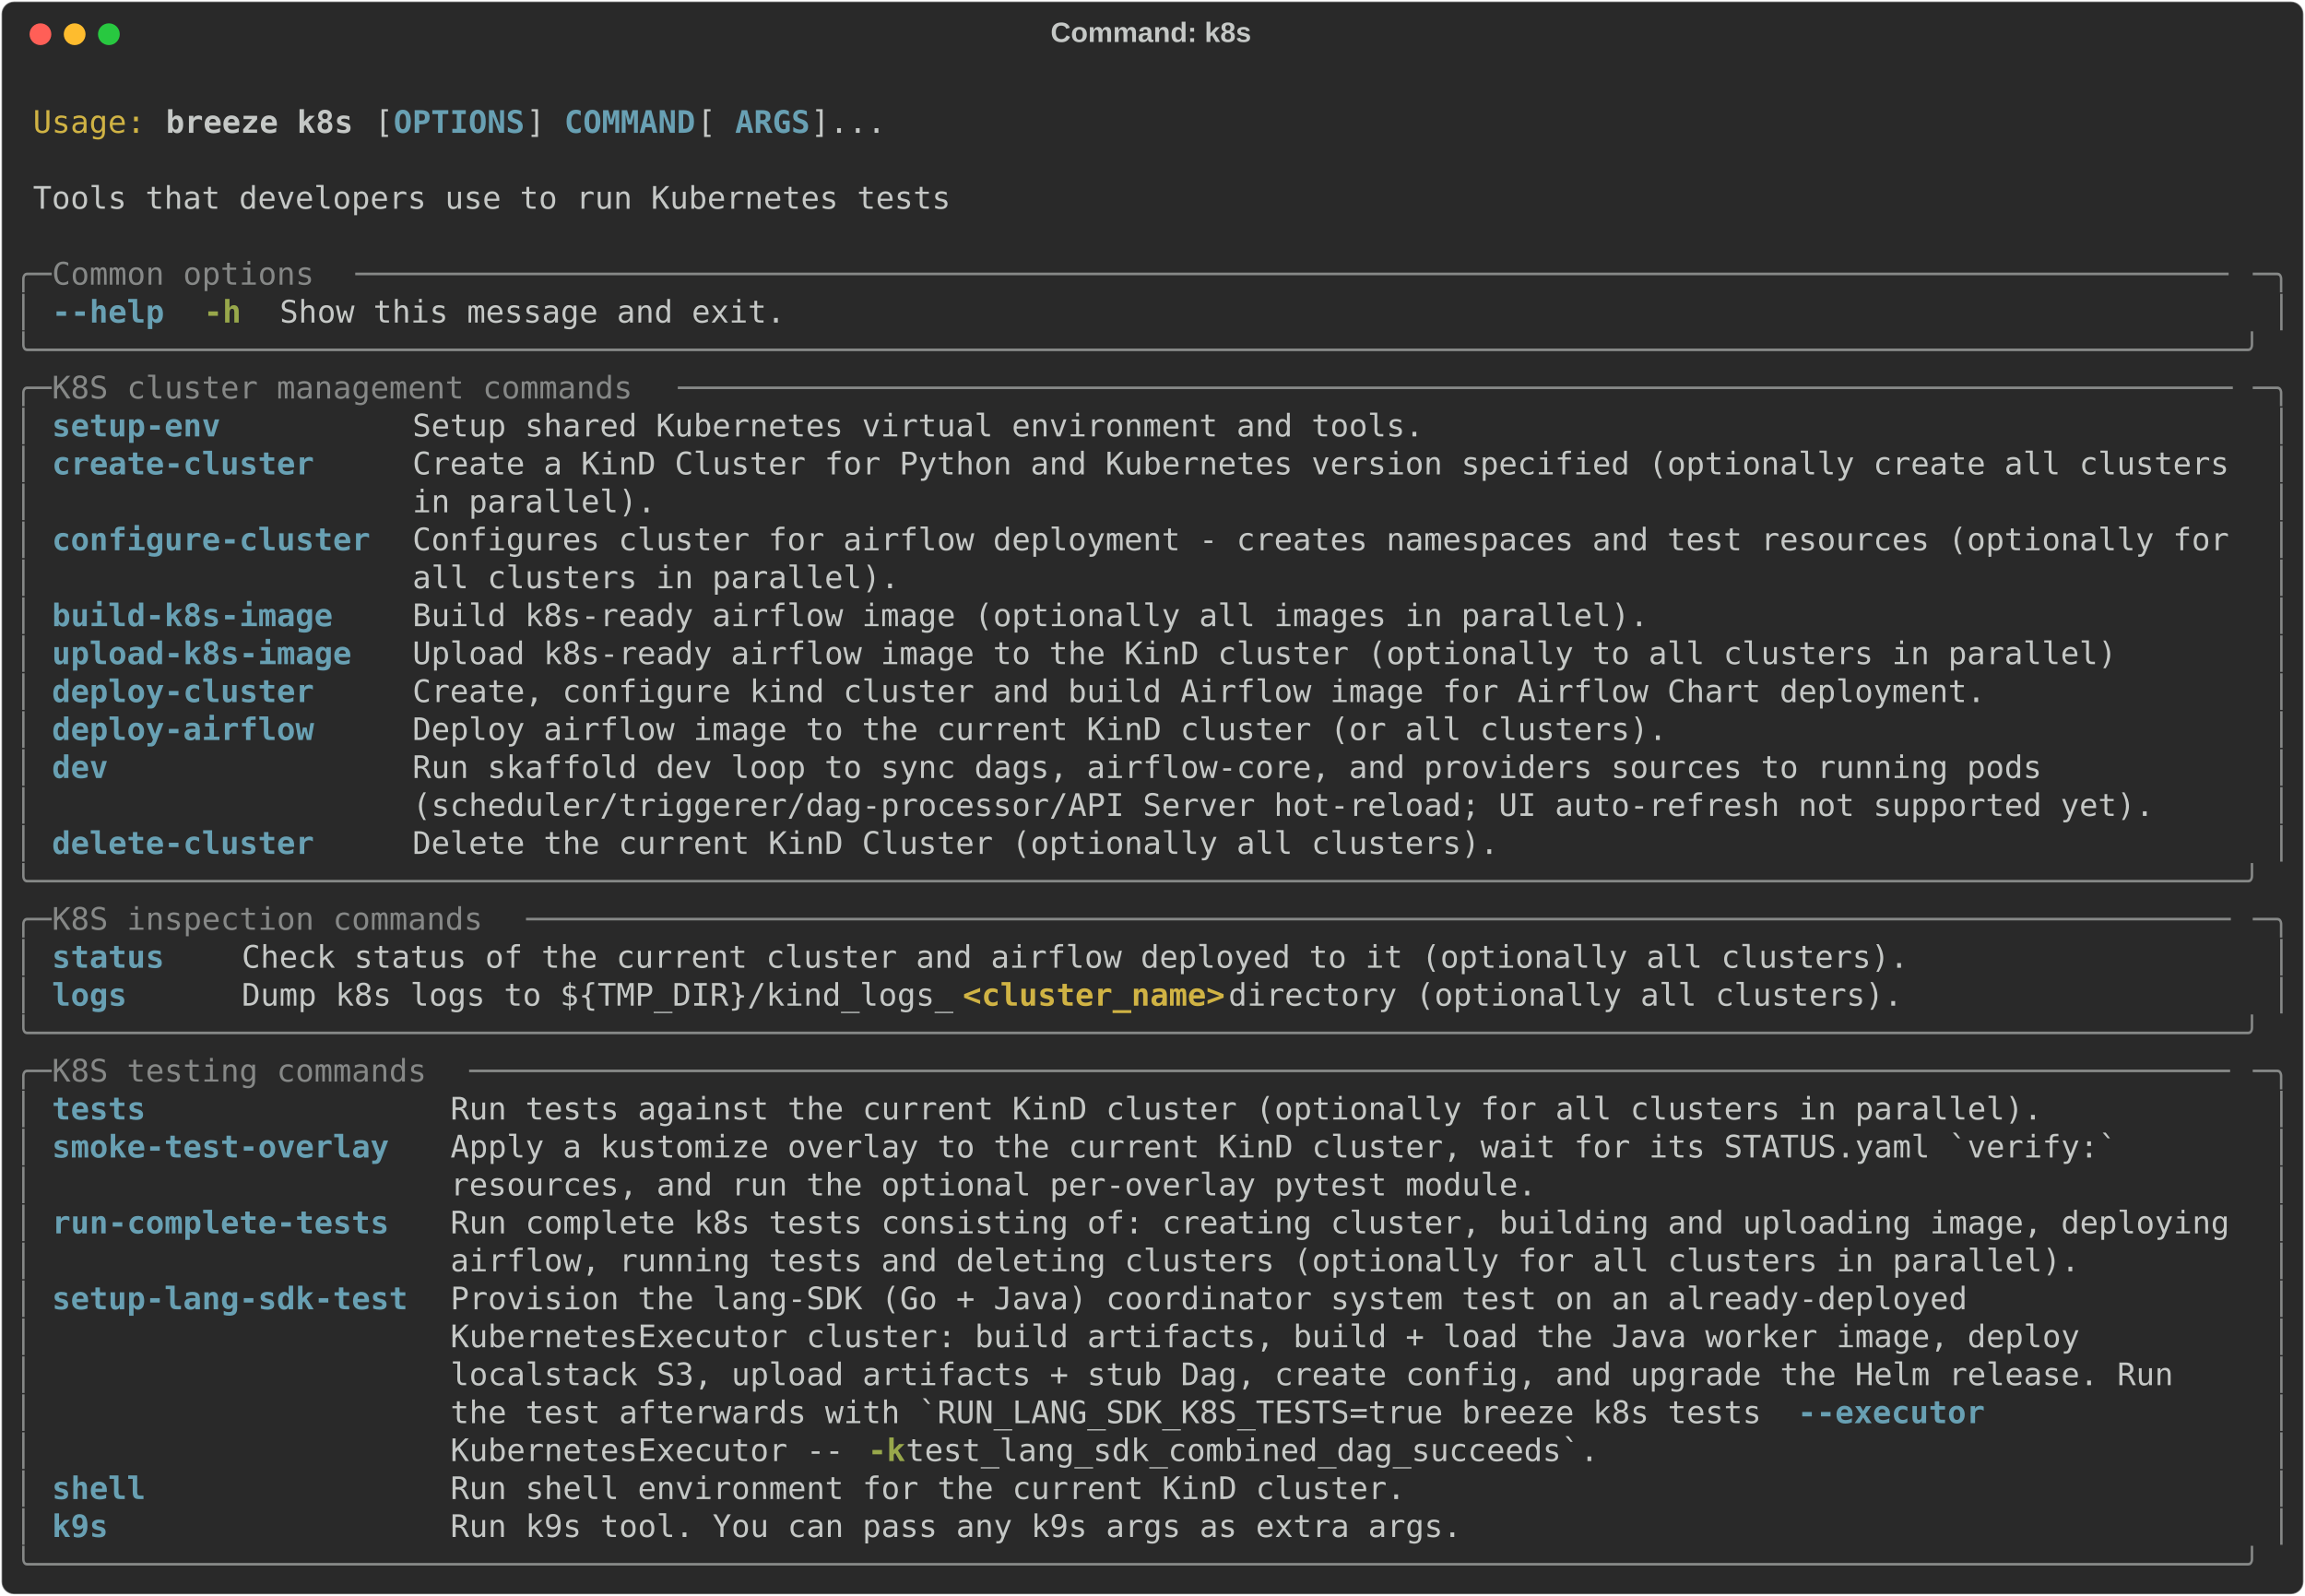
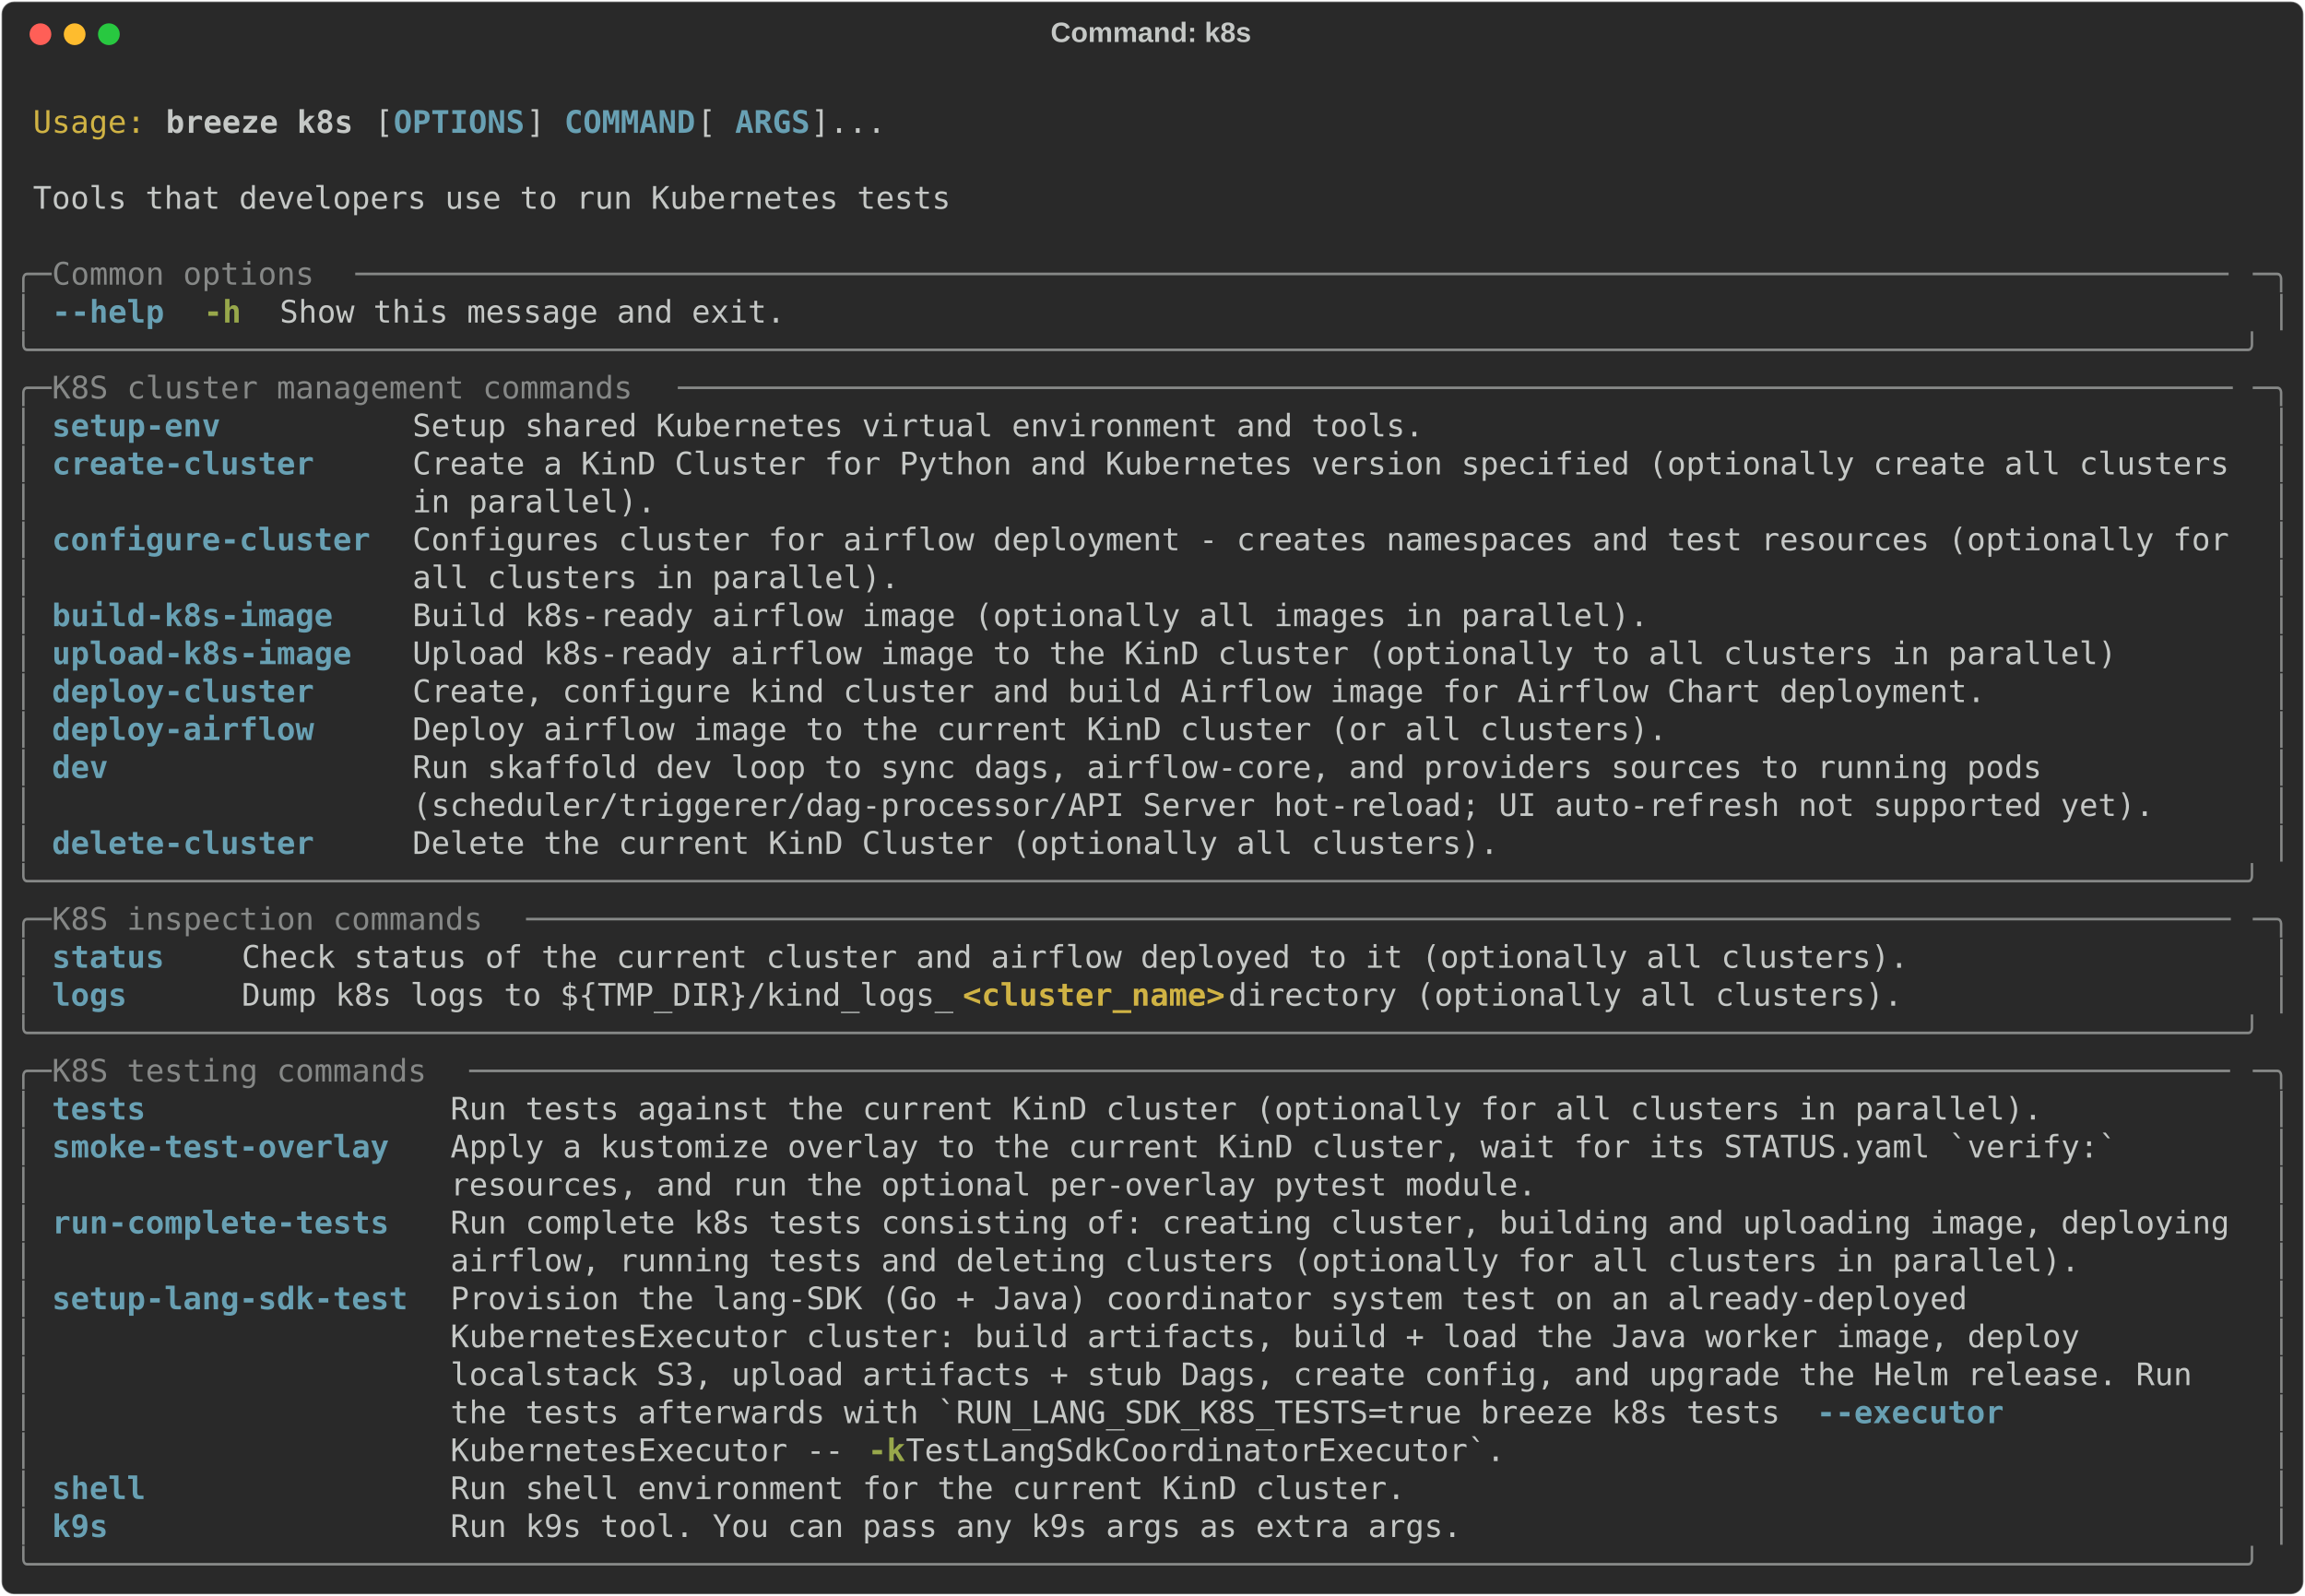
<svg xmlns="http://www.w3.org/2000/svg" class="rich-terminal" viewBox="0 0 1482 1026.0">
  <style>

    @font-face {
        font-family: "Fira Code";
        src: local("FiraCode-Regular"),
                url("https://cdnjs.cloudflare.com/ajax/libs/firacode/6.2.0/woff2/FiraCode-Regular.woff2") format("woff2"),
                url("https://cdnjs.cloudflare.com/ajax/libs/firacode/6.2.0/woff/FiraCode-Regular.woff") format("woff");
        font-style: normal;
        font-weight: 400;
    }
    @font-face {
        font-family: "Fira Code";
        src: local("FiraCode-Bold"),
                url("https://cdnjs.cloudflare.com/ajax/libs/firacode/6.2.0/woff2/FiraCode-Bold.woff2") format("woff2"),
                url("https://cdnjs.cloudflare.com/ajax/libs/firacode/6.2.0/woff/FiraCode-Bold.woff") format("woff");
        font-style: bold;
        font-weight: 700;
    }

    .breeze-k8s-matrix {
        font-family: Fira Code, monospace;
        font-size: 20px;
        line-height: 24.4px;
        font-variant-east-asian: full-width;
    }

    .breeze-k8s-title {
        font-size: 18px;
        font-weight: bold;
        font-family: arial;
    }

    .breeze-k8s-r1 { fill: #c5c8c6 }
.breeze-k8s-r2 { fill: #d0b344 }
.breeze-k8s-r3 { fill: #c5c8c6;font-weight: bold }
.breeze-k8s-r4 { fill: #68a0b3;font-weight: bold }
.breeze-k8s-r5 { fill: #868887 }
.breeze-k8s-r6 { fill: #98a84b;font-weight: bold }
.breeze-k8s-r7 { fill: #d0b344;font-weight: bold }
    </style>
  <defs>
    <clipPath id="breeze-k8s-clip-terminal">
      <rect x="0" y="0" width="1463.0" height="975.0" />
    </clipPath>
    <clipPath id="breeze-k8s-line-0">
      <rect x="0" y="1.5" width="1464" height="24.65" />
    </clipPath>
    <clipPath id="breeze-k8s-line-1">
      <rect x="0" y="25.9" width="1464" height="24.65" />
    </clipPath>
    <clipPath id="breeze-k8s-line-2">
      <rect x="0" y="50.3" width="1464" height="24.65" />
    </clipPath>
    <clipPath id="breeze-k8s-line-3">
      <rect x="0" y="74.7" width="1464" height="24.65" />
    </clipPath>
    <clipPath id="breeze-k8s-line-4">
      <rect x="0" y="99.1" width="1464" height="24.65" />
    </clipPath>
    <clipPath id="breeze-k8s-line-5">
      <rect x="0" y="123.5" width="1464" height="24.65" />
    </clipPath>
    <clipPath id="breeze-k8s-line-6">
      <rect x="0" y="147.9" width="1464" height="24.65" />
    </clipPath>
    <clipPath id="breeze-k8s-line-7">
      <rect x="0" y="172.3" width="1464" height="24.65" />
    </clipPath>
    <clipPath id="breeze-k8s-line-8">
      <rect x="0" y="196.7" width="1464" height="24.65" />
    </clipPath>
    <clipPath id="breeze-k8s-line-9">
      <rect x="0" y="221.1" width="1464" height="24.65" />
    </clipPath>
    <clipPath id="breeze-k8s-line-10">
      <rect x="0" y="245.5" width="1464" height="24.65" />
    </clipPath>
    <clipPath id="breeze-k8s-line-11">
      <rect x="0" y="269.9" width="1464" height="24.65" />
    </clipPath>
    <clipPath id="breeze-k8s-line-12">
      <rect x="0" y="294.3" width="1464" height="24.65" />
    </clipPath>
    <clipPath id="breeze-k8s-line-13">
      <rect x="0" y="318.7" width="1464" height="24.65" />
    </clipPath>
    <clipPath id="breeze-k8s-line-14">
      <rect x="0" y="343.1" width="1464" height="24.65" />
    </clipPath>
    <clipPath id="breeze-k8s-line-15">
      <rect x="0" y="367.5" width="1464" height="24.65" />
    </clipPath>
    <clipPath id="breeze-k8s-line-16">
      <rect x="0" y="391.9" width="1464" height="24.65" />
    </clipPath>
    <clipPath id="breeze-k8s-line-17">
      <rect x="0" y="416.3" width="1464" height="24.65" />
    </clipPath>
    <clipPath id="breeze-k8s-line-18">
      <rect x="0" y="440.7" width="1464" height="24.65" />
    </clipPath>
    <clipPath id="breeze-k8s-line-19">
      <rect x="0" y="465.1" width="1464" height="24.65" />
    </clipPath>
    <clipPath id="breeze-k8s-line-20">
      <rect x="0" y="489.5" width="1464" height="24.65" />
    </clipPath>
    <clipPath id="breeze-k8s-line-21">
      <rect x="0" y="513.9" width="1464" height="24.65" />
    </clipPath>
    <clipPath id="breeze-k8s-line-22">
      <rect x="0" y="538.3" width="1464" height="24.65" />
    </clipPath>
    <clipPath id="breeze-k8s-line-23">
      <rect x="0" y="562.7" width="1464" height="24.65" />
    </clipPath>
    <clipPath id="breeze-k8s-line-24">
      <rect x="0" y="587.1" width="1464" height="24.65" />
    </clipPath>
    <clipPath id="breeze-k8s-line-25">
      <rect x="0" y="611.5" width="1464" height="24.65" />
    </clipPath>
    <clipPath id="breeze-k8s-line-26">
      <rect x="0" y="635.9" width="1464" height="24.65" />
    </clipPath>
    <clipPath id="breeze-k8s-line-27">
      <rect x="0" y="660.3" width="1464" height="24.65" />
    </clipPath>
    <clipPath id="breeze-k8s-line-28">
      <rect x="0" y="684.7" width="1464" height="24.65" />
    </clipPath>
    <clipPath id="breeze-k8s-line-29">
      <rect x="0" y="709.1" width="1464" height="24.65" />
    </clipPath>
    <clipPath id="breeze-k8s-line-30">
      <rect x="0" y="733.5" width="1464" height="24.65" />
    </clipPath>
    <clipPath id="breeze-k8s-line-31">
      <rect x="0" y="757.9" width="1464" height="24.65" />
    </clipPath>
    <clipPath id="breeze-k8s-line-32">
      <rect x="0" y="782.3" width="1464" height="24.65" />
    </clipPath>
    <clipPath id="breeze-k8s-line-33">
      <rect x="0" y="806.7" width="1464" height="24.65" />
    </clipPath>
    <clipPath id="breeze-k8s-line-34">
      <rect x="0" y="831.1" width="1464" height="24.65" />
    </clipPath>
    <clipPath id="breeze-k8s-line-35">
      <rect x="0" y="855.5" width="1464" height="24.65" />
    </clipPath>
    <clipPath id="breeze-k8s-line-36">
      <rect x="0" y="879.9" width="1464" height="24.65" />
    </clipPath>
    <clipPath id="breeze-k8s-line-37">
      <rect x="0" y="904.3" width="1464" height="24.65" />
    </clipPath>
    <clipPath id="breeze-k8s-line-38">
      <rect x="0" y="928.7" width="1464" height="24.65" />
    </clipPath>
  </defs>
  <rect fill="#292929" stroke="rgba(255,255,255,0.35)" stroke-width="1" x="1" y="1" width="1480" height="1024" rx="8" />
  <text class="breeze-k8s-title" fill="#c5c8c6" text-anchor="middle" x="740" y="27">Command: k8s</text>
  <g transform="translate(26,22)">
    <circle cx="0" cy="0" r="7" fill="#ff5f57" />
    <circle cx="22" cy="0" r="7" fill="#febc2e" />
    <circle cx="44" cy="0" r="7" fill="#28c840" />
  </g>
  <g transform="translate(9, 41)" clip-path="url(#breeze-k8s-clip-terminal)">
    <g class="breeze-k8s-matrix">
      <text class="breeze-k8s-r1" x="1464" y="20" textLength="12.2" clip-path="url(#breeze-k8s-line-0)">
</text>
      <text class="breeze-k8s-r2" x="12.2" y="44.4" textLength="73.2" clip-path="url(#breeze-k8s-line-1)">Usage:</text>
      <text class="breeze-k8s-r3" x="97.6" y="44.4" textLength="122" clip-path="url(#breeze-k8s-line-1)">breeze k8s</text>
      <text class="breeze-k8s-r1" x="231.8" y="44.4" textLength="12.2" clip-path="url(#breeze-k8s-line-1)">[</text>
      <text class="breeze-k8s-r4" x="244" y="44.4" textLength="85.4" clip-path="url(#breeze-k8s-line-1)">OPTIONS</text>
      <text class="breeze-k8s-r1" x="329.4" y="44.4" textLength="24.4" clip-path="url(#breeze-k8s-line-1)">] </text>
      <text class="breeze-k8s-r4" x="353.8" y="44.4" textLength="85.4" clip-path="url(#breeze-k8s-line-1)">COMMAND</text>
      <text class="breeze-k8s-r1" x="439.2" y="44.4" textLength="24.4" clip-path="url(#breeze-k8s-line-1)"> [</text>
      <text class="breeze-k8s-r4" x="463.6" y="44.4" textLength="48.8" clip-path="url(#breeze-k8s-line-1)">ARGS</text>
      <text class="breeze-k8s-r1" x="512.4" y="44.4" textLength="48.8" clip-path="url(#breeze-k8s-line-1)">]...</text>
      <text class="breeze-k8s-r1" x="1464" y="44.4" textLength="12.2" clip-path="url(#breeze-k8s-line-1)">
</text>
      <text class="breeze-k8s-r1" x="1464" y="68.8" textLength="12.2" clip-path="url(#breeze-k8s-line-2)">
</text>
      <text class="breeze-k8s-r1" x="12.2" y="93.2" textLength="597.8" clip-path="url(#breeze-k8s-line-3)">Tools that developers use to run Kubernetes tests</text>
      <text class="breeze-k8s-r1" x="1464" y="93.2" textLength="12.2" clip-path="url(#breeze-k8s-line-3)">
</text>
      <text class="breeze-k8s-r1" x="1464" y="117.6" textLength="12.2" clip-path="url(#breeze-k8s-line-4)">
</text>
      <text class="breeze-k8s-r5" x="0" y="142" textLength="24.4" clip-path="url(#breeze-k8s-line-5)">╭─</text>
      <text class="breeze-k8s-r5" x="24.4" y="142" textLength="195.2" clip-path="url(#breeze-k8s-line-5)"> Common options </text>
      <text class="breeze-k8s-r5" x="219.6" y="142" textLength="1220" clip-path="url(#breeze-k8s-line-5)">────────────────────────────────────────────────────────────────────────────────────────────────────</text>
      <text class="breeze-k8s-r5" x="1439.6" y="142" textLength="24.4" clip-path="url(#breeze-k8s-line-5)">─╮</text>
      <text class="breeze-k8s-r1" x="1464" y="142" textLength="12.2" clip-path="url(#breeze-k8s-line-5)">
</text>
      <text class="breeze-k8s-r5" x="0" y="166.4" textLength="12.2" clip-path="url(#breeze-k8s-line-6)">│</text>
      <text class="breeze-k8s-r4" x="24.4" y="166.4" textLength="73.2" clip-path="url(#breeze-k8s-line-6)">--help</text>
      <text class="breeze-k8s-r6" x="122" y="166.4" textLength="24.4" clip-path="url(#breeze-k8s-line-6)">-h</text>
      <text class="breeze-k8s-r1" x="170.8" y="166.4" textLength="329.4" clip-path="url(#breeze-k8s-line-6)">Show this message and exit.</text>
      <text class="breeze-k8s-r5" x="1451.8" y="166.4" textLength="12.2" clip-path="url(#breeze-k8s-line-6)">│</text>
      <text class="breeze-k8s-r1" x="1464" y="166.4" textLength="12.2" clip-path="url(#breeze-k8s-line-6)">
</text>
      <text class="breeze-k8s-r5" x="0" y="190.8" textLength="1464" clip-path="url(#breeze-k8s-line-7)">╰──────────────────────────────────────────────────────────────────────────────────────────────────────────────────────╯</text>
      <text class="breeze-k8s-r1" x="1464" y="190.8" textLength="12.2" clip-path="url(#breeze-k8s-line-7)">
</text>
      <text class="breeze-k8s-r5" x="0" y="215.2" textLength="24.4" clip-path="url(#breeze-k8s-line-8)">╭─</text>
      <text class="breeze-k8s-r5" x="24.4" y="215.2" textLength="402.6" clip-path="url(#breeze-k8s-line-8)"> K8S cluster management commands </text>
      <text class="breeze-k8s-r5" x="427" y="215.2" textLength="1012.6" clip-path="url(#breeze-k8s-line-8)">───────────────────────────────────────────────────────────────────────────────────</text>
      <text class="breeze-k8s-r5" x="1439.6" y="215.2" textLength="24.4" clip-path="url(#breeze-k8s-line-8)">─╮</text>
      <text class="breeze-k8s-r1" x="1464" y="215.2" textLength="12.2" clip-path="url(#breeze-k8s-line-8)">
</text>
      <text class="breeze-k8s-r5" x="0" y="239.6" textLength="12.2" clip-path="url(#breeze-k8s-line-9)">│</text>
      <text class="breeze-k8s-r4" x="24.4" y="239.6" textLength="207.4" clip-path="url(#breeze-k8s-line-9)">setup-env        </text>
      <text class="breeze-k8s-r1" x="256.2" y="239.6" textLength="1183.4" clip-path="url(#breeze-k8s-line-9)">Setup shared Kubernetes virtual environment and tools.                                           </text>
      <text class="breeze-k8s-r5" x="1451.8" y="239.6" textLength="12.2" clip-path="url(#breeze-k8s-line-9)">│</text>
      <text class="breeze-k8s-r1" x="1464" y="239.6" textLength="12.2" clip-path="url(#breeze-k8s-line-9)">
</text>
      <text class="breeze-k8s-r5" x="0" y="264" textLength="12.2" clip-path="url(#breeze-k8s-line-10)">│</text>
      <text class="breeze-k8s-r4" x="24.4" y="264" textLength="207.4" clip-path="url(#breeze-k8s-line-10)">create-cluster   </text>
      <text class="breeze-k8s-r1" x="256.2" y="264" textLength="1183.4" clip-path="url(#breeze-k8s-line-10)">Create a KinD Cluster for Python and Kubernetes version specified (optionally create all clusters</text>
      <text class="breeze-k8s-r5" x="1451.8" y="264" textLength="12.2" clip-path="url(#breeze-k8s-line-10)">│</text>
      <text class="breeze-k8s-r1" x="1464" y="264" textLength="12.2" clip-path="url(#breeze-k8s-line-10)">
</text>
      <text class="breeze-k8s-r5" x="0" y="288.4" textLength="12.2" clip-path="url(#breeze-k8s-line-11)">│</text>
      <text class="breeze-k8s-r1" x="256.2" y="288.4" textLength="1183.4" clip-path="url(#breeze-k8s-line-11)">in parallel).                                                                                    </text>
      <text class="breeze-k8s-r5" x="1451.8" y="288.4" textLength="12.2" clip-path="url(#breeze-k8s-line-11)">│</text>
      <text class="breeze-k8s-r1" x="1464" y="288.4" textLength="12.2" clip-path="url(#breeze-k8s-line-11)">
</text>
      <text class="breeze-k8s-r5" x="0" y="312.8" textLength="12.2" clip-path="url(#breeze-k8s-line-12)">│</text>
      <text class="breeze-k8s-r4" x="24.4" y="312.8" textLength="207.4" clip-path="url(#breeze-k8s-line-12)">configure-cluster</text>
      <text class="breeze-k8s-r1" x="256.2" y="312.8" textLength="1183.4" clip-path="url(#breeze-k8s-line-12)">Configures cluster for airflow deployment - creates namespaces and test resources (optionally for</text>
      <text class="breeze-k8s-r5" x="1451.8" y="312.8" textLength="12.2" clip-path="url(#breeze-k8s-line-12)">│</text>
      <text class="breeze-k8s-r1" x="1464" y="312.8" textLength="12.2" clip-path="url(#breeze-k8s-line-12)">
</text>
      <text class="breeze-k8s-r5" x="0" y="337.2" textLength="12.2" clip-path="url(#breeze-k8s-line-13)">│</text>
      <text class="breeze-k8s-r1" x="256.2" y="337.2" textLength="1183.4" clip-path="url(#breeze-k8s-line-13)">all clusters in parallel).                                                                       </text>
      <text class="breeze-k8s-r5" x="1451.8" y="337.2" textLength="12.2" clip-path="url(#breeze-k8s-line-13)">│</text>
      <text class="breeze-k8s-r1" x="1464" y="337.2" textLength="12.2" clip-path="url(#breeze-k8s-line-13)">
</text>
      <text class="breeze-k8s-r5" x="0" y="361.6" textLength="12.2" clip-path="url(#breeze-k8s-line-14)">│</text>
      <text class="breeze-k8s-r4" x="24.4" y="361.6" textLength="207.4" clip-path="url(#breeze-k8s-line-14)">build-k8s-image  </text>
      <text class="breeze-k8s-r1" x="256.2" y="361.6" textLength="1183.4" clip-path="url(#breeze-k8s-line-14)">Build k8s-ready airflow image (optionally all images in parallel).                               </text>
      <text class="breeze-k8s-r5" x="1451.8" y="361.6" textLength="12.2" clip-path="url(#breeze-k8s-line-14)">│</text>
      <text class="breeze-k8s-r1" x="1464" y="361.6" textLength="12.2" clip-path="url(#breeze-k8s-line-14)">
</text>
      <text class="breeze-k8s-r5" x="0" y="386" textLength="12.2" clip-path="url(#breeze-k8s-line-15)">│</text>
      <text class="breeze-k8s-r4" x="24.4" y="386" textLength="207.4" clip-path="url(#breeze-k8s-line-15)">upload-k8s-image </text>
      <text class="breeze-k8s-r1" x="256.2" y="386" textLength="1183.4" clip-path="url(#breeze-k8s-line-15)">Upload k8s-ready airflow image to the KinD cluster (optionally to all clusters in parallel)      </text>
      <text class="breeze-k8s-r5" x="1451.8" y="386" textLength="12.2" clip-path="url(#breeze-k8s-line-15)">│</text>
      <text class="breeze-k8s-r1" x="1464" y="386" textLength="12.2" clip-path="url(#breeze-k8s-line-15)">
</text>
      <text class="breeze-k8s-r5" x="0" y="410.4" textLength="12.2" clip-path="url(#breeze-k8s-line-16)">│</text>
      <text class="breeze-k8s-r4" x="24.4" y="410.4" textLength="207.4" clip-path="url(#breeze-k8s-line-16)">deploy-cluster   </text>
      <text class="breeze-k8s-r1" x="256.2" y="410.4" textLength="1183.4" clip-path="url(#breeze-k8s-line-16)">Create, configure kind cluster and build Airflow image for Airflow Chart deployment.             </text>
      <text class="breeze-k8s-r5" x="1451.8" y="410.4" textLength="12.2" clip-path="url(#breeze-k8s-line-16)">│</text>
      <text class="breeze-k8s-r1" x="1464" y="410.4" textLength="12.2" clip-path="url(#breeze-k8s-line-16)">
</text>
      <text class="breeze-k8s-r5" x="0" y="434.8" textLength="12.2" clip-path="url(#breeze-k8s-line-17)">│</text>
      <text class="breeze-k8s-r4" x="24.4" y="434.8" textLength="207.4" clip-path="url(#breeze-k8s-line-17)">deploy-airflow   </text>
      <text class="breeze-k8s-r1" x="256.2" y="434.8" textLength="1183.4" clip-path="url(#breeze-k8s-line-17)">Deploy airflow image to the current KinD cluster (or all clusters).                              </text>
      <text class="breeze-k8s-r5" x="1451.8" y="434.8" textLength="12.2" clip-path="url(#breeze-k8s-line-17)">│</text>
      <text class="breeze-k8s-r1" x="1464" y="434.8" textLength="12.2" clip-path="url(#breeze-k8s-line-17)">
</text>
      <text class="breeze-k8s-r5" x="0" y="459.2" textLength="12.2" clip-path="url(#breeze-k8s-line-18)">│</text>
      <text class="breeze-k8s-r4" x="24.4" y="459.2" textLength="207.4" clip-path="url(#breeze-k8s-line-18)">dev              </text>
      <text class="breeze-k8s-r1" x="256.2" y="459.2" textLength="1183.4" clip-path="url(#breeze-k8s-line-18)">Run skaffold dev loop to sync dags, airflow-core, and providers sources to running pods          </text>
      <text class="breeze-k8s-r5" x="1451.8" y="459.2" textLength="12.2" clip-path="url(#breeze-k8s-line-18)">│</text>
      <text class="breeze-k8s-r1" x="1464" y="459.2" textLength="12.2" clip-path="url(#breeze-k8s-line-18)">
</text>
      <text class="breeze-k8s-r5" x="0" y="483.6" textLength="12.2" clip-path="url(#breeze-k8s-line-19)">│</text>
      <text class="breeze-k8s-r1" x="256.2" y="483.6" textLength="1183.4" clip-path="url(#breeze-k8s-line-19)">(scheduler/triggerer/dag-processor/API Server hot-reload; UI auto-refresh not supported yet).    </text>
      <text class="breeze-k8s-r5" x="1451.8" y="483.6" textLength="12.2" clip-path="url(#breeze-k8s-line-19)">│</text>
      <text class="breeze-k8s-r1" x="1464" y="483.6" textLength="12.2" clip-path="url(#breeze-k8s-line-19)">
</text>
      <text class="breeze-k8s-r5" x="0" y="508" textLength="12.2" clip-path="url(#breeze-k8s-line-20)">│</text>
      <text class="breeze-k8s-r4" x="24.4" y="508" textLength="207.4" clip-path="url(#breeze-k8s-line-20)">delete-cluster   </text>
      <text class="breeze-k8s-r1" x="256.2" y="508" textLength="1183.4" clip-path="url(#breeze-k8s-line-20)">Delete the current KinD Cluster (optionally all clusters).                                       </text>
      <text class="breeze-k8s-r5" x="1451.8" y="508" textLength="12.2" clip-path="url(#breeze-k8s-line-20)">│</text>
      <text class="breeze-k8s-r1" x="1464" y="508" textLength="12.2" clip-path="url(#breeze-k8s-line-20)">
</text>
      <text class="breeze-k8s-r5" x="0" y="532.4" textLength="1464" clip-path="url(#breeze-k8s-line-21)">╰──────────────────────────────────────────────────────────────────────────────────────────────────────────────────────╯</text>
      <text class="breeze-k8s-r1" x="1464" y="532.4" textLength="12.2" clip-path="url(#breeze-k8s-line-21)">
</text>
      <text class="breeze-k8s-r5" x="0" y="556.8" textLength="24.4" clip-path="url(#breeze-k8s-line-22)">╭─</text>
      <text class="breeze-k8s-r5" x="24.4" y="556.8" textLength="305" clip-path="url(#breeze-k8s-line-22)"> K8S inspection commands </text>
      <text class="breeze-k8s-r5" x="329.4" y="556.8" textLength="1110.2" clip-path="url(#breeze-k8s-line-22)">───────────────────────────────────────────────────────────────────────────────────────────</text>
      <text class="breeze-k8s-r5" x="1439.6" y="556.8" textLength="24.4" clip-path="url(#breeze-k8s-line-22)">─╮</text>
      <text class="breeze-k8s-r1" x="1464" y="556.8" textLength="12.2" clip-path="url(#breeze-k8s-line-22)">
</text>
      <text class="breeze-k8s-r5" x="0" y="581.2" textLength="12.2" clip-path="url(#breeze-k8s-line-23)">│</text>
      <text class="breeze-k8s-r4" x="24.4" y="581.2" textLength="97.6" clip-path="url(#breeze-k8s-line-23)">status  </text>
      <text class="breeze-k8s-r1" x="146.4" y="581.2" textLength="1293.2" clip-path="url(#breeze-k8s-line-23)">Check status of the current cluster and airflow deployed to it (optionally all clusters).                 </text>
      <text class="breeze-k8s-r5" x="1451.8" y="581.2" textLength="12.2" clip-path="url(#breeze-k8s-line-23)">│</text>
      <text class="breeze-k8s-r1" x="1464" y="581.2" textLength="12.2" clip-path="url(#breeze-k8s-line-23)">
</text>
      <text class="breeze-k8s-r5" x="0" y="605.6" textLength="12.2" clip-path="url(#breeze-k8s-line-24)">│</text>
      <text class="breeze-k8s-r4" x="24.4" y="605.6" textLength="97.6" clip-path="url(#breeze-k8s-line-24)">logs    </text>
      <text class="breeze-k8s-r1" x="146.4" y="605.6" textLength="463.6" clip-path="url(#breeze-k8s-line-24)">Dump k8s logs to ${TMP_DIR}/kind_logs_</text>
      <text class="breeze-k8s-r7" x="610" y="605.6" textLength="170.8" clip-path="url(#breeze-k8s-line-24)">&lt;cluster_name&gt;</text>
      <text class="breeze-k8s-r1" x="780.8" y="605.6" textLength="658.8" clip-path="url(#breeze-k8s-line-24)"> directory (optionally all clusters).                 </text>
      <text class="breeze-k8s-r5" x="1451.8" y="605.6" textLength="12.2" clip-path="url(#breeze-k8s-line-24)">│</text>
      <text class="breeze-k8s-r1" x="1464" y="605.6" textLength="12.2" clip-path="url(#breeze-k8s-line-24)">
</text>
      <text class="breeze-k8s-r5" x="0" y="630" textLength="1464" clip-path="url(#breeze-k8s-line-25)">╰──────────────────────────────────────────────────────────────────────────────────────────────────────────────────────╯</text>
      <text class="breeze-k8s-r1" x="1464" y="630" textLength="12.2" clip-path="url(#breeze-k8s-line-25)">
</text>
      <text class="breeze-k8s-r5" x="0" y="654.4" textLength="24.4" clip-path="url(#breeze-k8s-line-26)">╭─</text>
      <text class="breeze-k8s-r5" x="24.4" y="654.4" textLength="268.4" clip-path="url(#breeze-k8s-line-26)"> K8S testing commands </text>
      <text class="breeze-k8s-r5" x="292.8" y="654.4" textLength="1146.8" clip-path="url(#breeze-k8s-line-26)">──────────────────────────────────────────────────────────────────────────────────────────────</text>
      <text class="breeze-k8s-r5" x="1439.6" y="654.4" textLength="24.4" clip-path="url(#breeze-k8s-line-26)">─╮</text>
      <text class="breeze-k8s-r1" x="1464" y="654.4" textLength="12.2" clip-path="url(#breeze-k8s-line-26)">
</text>
      <text class="breeze-k8s-r5" x="0" y="678.8" textLength="12.2" clip-path="url(#breeze-k8s-line-27)">│</text>
      <text class="breeze-k8s-r4" x="24.4" y="678.8" textLength="231.8" clip-path="url(#breeze-k8s-line-27)">tests              </text>
      <text class="breeze-k8s-r1" x="280.6" y="678.8" textLength="1159" clip-path="url(#breeze-k8s-line-27)">Run tests against the current KinD cluster (optionally for all clusters in parallel).          </text>
      <text class="breeze-k8s-r5" x="1451.8" y="678.8" textLength="12.2" clip-path="url(#breeze-k8s-line-27)">│</text>
      <text class="breeze-k8s-r1" x="1464" y="678.8" textLength="12.2" clip-path="url(#breeze-k8s-line-27)">
</text>
      <text class="breeze-k8s-r5" x="0" y="703.2" textLength="12.2" clip-path="url(#breeze-k8s-line-28)">│</text>
      <text class="breeze-k8s-r4" x="24.4" y="703.2" textLength="231.8" clip-path="url(#breeze-k8s-line-28)">smoke-test-overlay </text>
      <text class="breeze-k8s-r1" x="280.6" y="703.2" textLength="1159" clip-path="url(#breeze-k8s-line-28)">Apply a kustomize overlay to the current KinD cluster, wait for its STATUS.yaml `verify:`      </text>
      <text class="breeze-k8s-r5" x="1451.8" y="703.2" textLength="12.2" clip-path="url(#breeze-k8s-line-28)">│</text>
      <text class="breeze-k8s-r1" x="1464" y="703.2" textLength="12.2" clip-path="url(#breeze-k8s-line-28)">
</text>
      <text class="breeze-k8s-r5" x="0" y="727.6" textLength="12.2" clip-path="url(#breeze-k8s-line-29)">│</text>
      <text class="breeze-k8s-r1" x="280.6" y="727.6" textLength="1159" clip-path="url(#breeze-k8s-line-29)">resources, and run the optional per-overlay pytest module.                                     </text>
      <text class="breeze-k8s-r5" x="1451.8" y="727.6" textLength="12.2" clip-path="url(#breeze-k8s-line-29)">│</text>
      <text class="breeze-k8s-r1" x="1464" y="727.6" textLength="12.2" clip-path="url(#breeze-k8s-line-29)">
</text>
      <text class="breeze-k8s-r5" x="0" y="752" textLength="12.2" clip-path="url(#breeze-k8s-line-30)">│</text>
      <text class="breeze-k8s-r4" x="24.4" y="752" textLength="231.8" clip-path="url(#breeze-k8s-line-30)">run-complete-tests </text>
      <text class="breeze-k8s-r1" x="280.6" y="752" textLength="1159" clip-path="url(#breeze-k8s-line-30)">Run complete k8s tests consisting of: creating cluster, building and uploading image, deploying</text>
      <text class="breeze-k8s-r5" x="1451.8" y="752" textLength="12.2" clip-path="url(#breeze-k8s-line-30)">│</text>
      <text class="breeze-k8s-r1" x="1464" y="752" textLength="12.2" clip-path="url(#breeze-k8s-line-30)">
</text>
      <text class="breeze-k8s-r5" x="0" y="776.4" textLength="12.2" clip-path="url(#breeze-k8s-line-31)">│</text>
      <text class="breeze-k8s-r1" x="280.6" y="776.4" textLength="1159" clip-path="url(#breeze-k8s-line-31)">airflow, running tests and deleting clusters (optionally for all clusters in parallel).        </text>
      <text class="breeze-k8s-r5" x="1451.8" y="776.4" textLength="12.2" clip-path="url(#breeze-k8s-line-31)">│</text>
      <text class="breeze-k8s-r1" x="1464" y="776.4" textLength="12.2" clip-path="url(#breeze-k8s-line-31)">
</text>
      <text class="breeze-k8s-r5" x="0" y="800.8" textLength="12.2" clip-path="url(#breeze-k8s-line-32)">│</text>
      <text class="breeze-k8s-r4" x="24.4" y="800.8" textLength="231.8" clip-path="url(#breeze-k8s-line-32)">setup-lang-sdk-test</text>
      <text class="breeze-k8s-r1" x="280.6" y="800.8" textLength="1159" clip-path="url(#breeze-k8s-line-32)">Provision the lang-SDK (Go + Java) coordinator system test on an already-deployed              </text>
      <text class="breeze-k8s-r5" x="1451.8" y="800.8" textLength="12.2" clip-path="url(#breeze-k8s-line-32)">│</text>
      <text class="breeze-k8s-r1" x="1464" y="800.8" textLength="12.2" clip-path="url(#breeze-k8s-line-32)">
</text>
      <text class="breeze-k8s-r5" x="0" y="825.2" textLength="12.2" clip-path="url(#breeze-k8s-line-33)">│</text>
      <text class="breeze-k8s-r1" x="280.6" y="825.2" textLength="1159" clip-path="url(#breeze-k8s-line-33)">KubernetesExecutor cluster: build artifacts, build + load the Java worker image, deploy        </text>
      <text class="breeze-k8s-r5" x="1451.8" y="825.2" textLength="12.2" clip-path="url(#breeze-k8s-line-33)">│</text>
      <text class="breeze-k8s-r1" x="1464" y="825.2" textLength="12.2" clip-path="url(#breeze-k8s-line-33)">
</text>
      <text class="breeze-k8s-r5" x="0" y="849.6" textLength="12.2" clip-path="url(#breeze-k8s-line-34)">│</text>
-       <text class="breeze-k8s-r1" x="280.6" y="849.6" textLength="1159" clip-path="url(#breeze-k8s-line-34)">localstack S3, upload artifacts + stub Dag, create config, and upgrade the Helm release. Run   </text>
+       <text class="breeze-k8s-r1" x="280.6" y="849.6" textLength="1159" clip-path="url(#breeze-k8s-line-34)">localstack S3, upload artifacts + stub Dags, create config, and upgrade the Helm release. Run  </text>
      <text class="breeze-k8s-r5" x="1451.8" y="849.6" textLength="12.2" clip-path="url(#breeze-k8s-line-34)">│</text>
      <text class="breeze-k8s-r1" x="1464" y="849.6" textLength="12.2" clip-path="url(#breeze-k8s-line-34)">
</text>
      <text class="breeze-k8s-r5" x="0" y="874" textLength="12.2" clip-path="url(#breeze-k8s-line-35)">│</text>
-       <text class="breeze-k8s-r1" x="280.6" y="874" textLength="866.2" clip-path="url(#breeze-k8s-line-35)">the test afterwards with `RUN_LANG_SDK_K8S_TESTS=true breeze k8s tests </text>
-       <text class="breeze-k8s-r4" x="1146.8" y="874" textLength="122" clip-path="url(#breeze-k8s-line-35)">--executor</text>
+       <text class="breeze-k8s-r1" x="280.6" y="874" textLength="878.4" clip-path="url(#breeze-k8s-line-35)">the tests afterwards with `RUN_LANG_SDK_K8S_TESTS=true breeze k8s tests </text>
+       <text class="breeze-k8s-r4" x="1159" y="874" textLength="122" clip-path="url(#breeze-k8s-line-35)">--executor</text>
      <text class="breeze-k8s-r5" x="1451.8" y="874" textLength="12.2" clip-path="url(#breeze-k8s-line-35)">│</text>
      <text class="breeze-k8s-r1" x="1464" y="874" textLength="12.2" clip-path="url(#breeze-k8s-line-35)">
</text>
      <text class="breeze-k8s-r5" x="0" y="898.4" textLength="12.2" clip-path="url(#breeze-k8s-line-36)">│</text>
      <text class="breeze-k8s-r1" x="280.6" y="898.4" textLength="268.4" clip-path="url(#breeze-k8s-line-36)">KubernetesExecutor -- </text>
      <text class="breeze-k8s-r6" x="549" y="898.4" textLength="24.4" clip-path="url(#breeze-k8s-line-36)">-k</text>
-       <text class="breeze-k8s-r1" x="573.4" y="898.4" textLength="866.2" clip-path="url(#breeze-k8s-line-36)"> test_lang_sdk_combined_dag_succeeds`.                                 </text>
+       <text class="breeze-k8s-r1" x="573.4" y="898.4" textLength="866.2" clip-path="url(#breeze-k8s-line-36)"> TestLangSdkCoordinatorExecutor`.                                      </text>
      <text class="breeze-k8s-r5" x="1451.8" y="898.4" textLength="12.2" clip-path="url(#breeze-k8s-line-36)">│</text>
      <text class="breeze-k8s-r1" x="1464" y="898.4" textLength="12.2" clip-path="url(#breeze-k8s-line-36)">
</text>
      <text class="breeze-k8s-r5" x="0" y="922.8" textLength="12.2" clip-path="url(#breeze-k8s-line-37)">│</text>
      <text class="breeze-k8s-r4" x="24.4" y="922.8" textLength="231.8" clip-path="url(#breeze-k8s-line-37)">shell              </text>
      <text class="breeze-k8s-r1" x="280.6" y="922.8" textLength="1159" clip-path="url(#breeze-k8s-line-37)">Run shell environment for the current KinD cluster.                                            </text>
      <text class="breeze-k8s-r5" x="1451.8" y="922.8" textLength="12.2" clip-path="url(#breeze-k8s-line-37)">│</text>
      <text class="breeze-k8s-r1" x="1464" y="922.8" textLength="12.2" clip-path="url(#breeze-k8s-line-37)">
</text>
      <text class="breeze-k8s-r5" x="0" y="947.2" textLength="12.2" clip-path="url(#breeze-k8s-line-38)">│</text>
      <text class="breeze-k8s-r4" x="24.4" y="947.2" textLength="231.8" clip-path="url(#breeze-k8s-line-38)">k9s                </text>
      <text class="breeze-k8s-r1" x="280.6" y="947.2" textLength="1159" clip-path="url(#breeze-k8s-line-38)">Run k9s tool. You can pass any k9s args as extra args.                                         </text>
      <text class="breeze-k8s-r5" x="1451.8" y="947.2" textLength="12.2" clip-path="url(#breeze-k8s-line-38)">│</text>
      <text class="breeze-k8s-r1" x="1464" y="947.2" textLength="12.2" clip-path="url(#breeze-k8s-line-38)">
</text>
      <text class="breeze-k8s-r5" x="0" y="971.6" textLength="1464" clip-path="url(#breeze-k8s-line-39)">╰──────────────────────────────────────────────────────────────────────────────────────────────────────────────────────╯</text>
      <text class="breeze-k8s-r1" x="1464" y="971.6" textLength="12.2" clip-path="url(#breeze-k8s-line-39)">
</text>
    </g>
  </g>
</svg>
